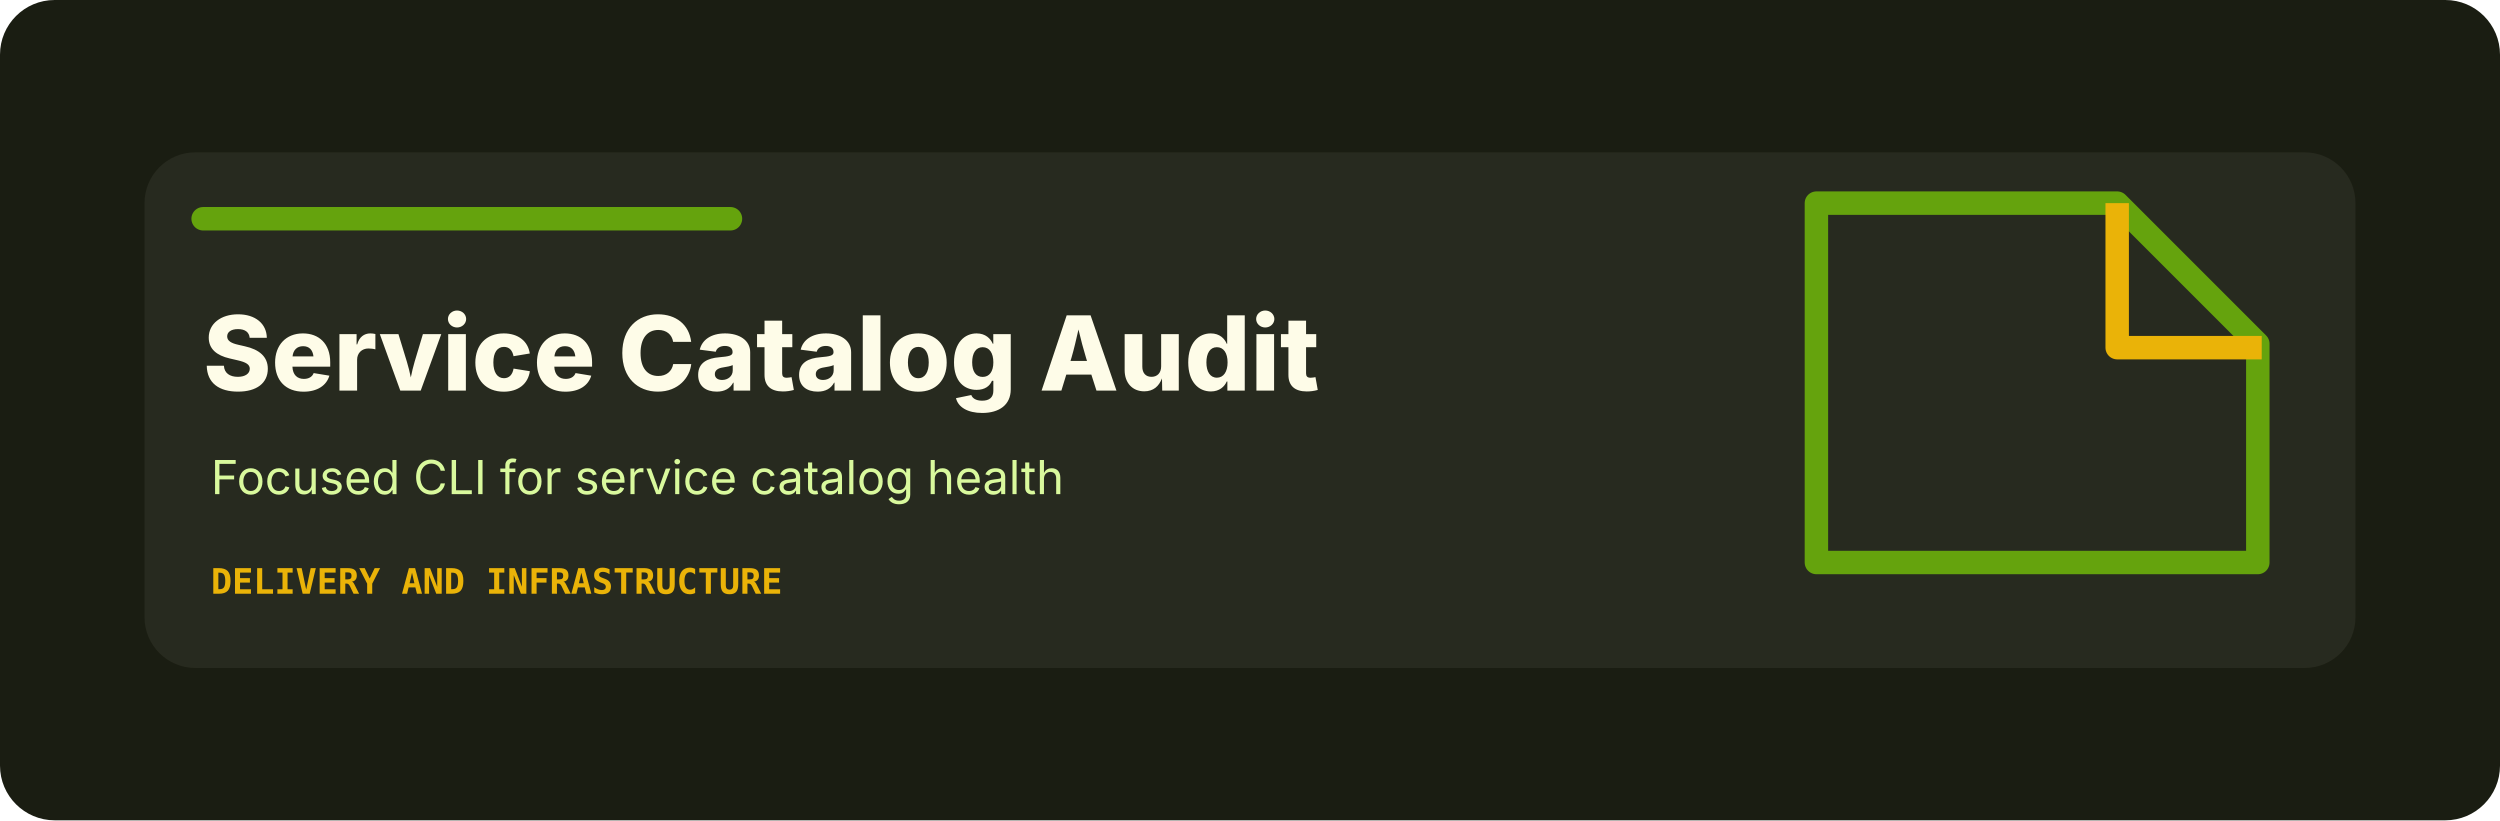
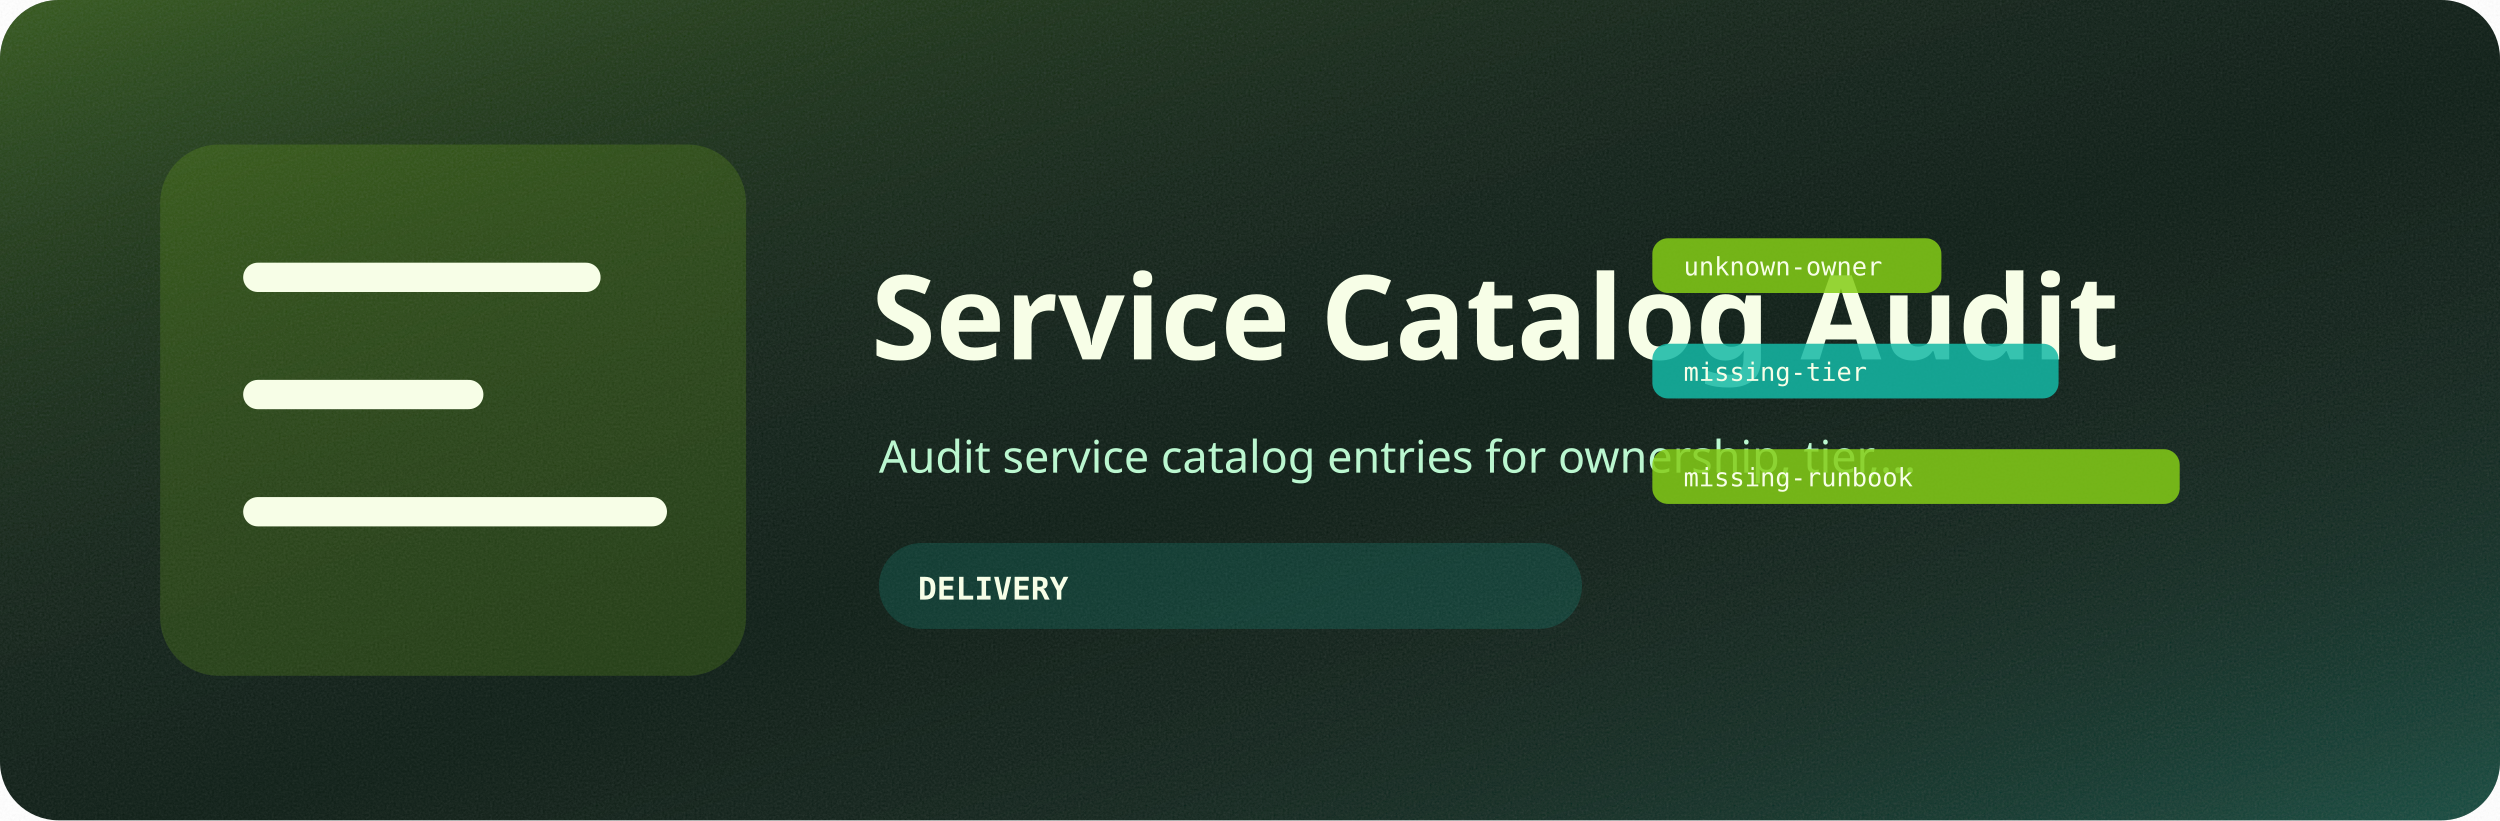
<svg xmlns="http://www.w3.org/2000/svg" width="1280" height="420" viewBox="0 0 1280 420" fill="none" role="img" aria-label="Service Catalog Audit cover">
-   <rect width="1280" height="420" rx="28" fill="#1a1d12" />
-   <rect x="74" y="78" width="1132" height="264" rx="26" fill="#fefce8" opacity=".06" />
-   <path d="M104 112h270" stroke="#65a30d" stroke-width="12" stroke-linecap="round" />
-   <text x="104" y="200" fill="#fefce8" font-family="Inter, ui-sans-serif, system-ui" font-size="53" font-weight="800">Service Catalog Audit</text>
-   <text x="108" y="253" fill="#d9f99d" font-family="Inter, ui-sans-serif, system-ui" font-size="24">Focused CLI for service catalog health</text>
-   <text x="108" y="304" fill="#eab308" font-family="ui-monospace, SFMono-Regular, Menlo, monospace" font-size="18" font-weight="700">DELIVERY AND INFRASTRUCTURE</text>
-   <path d="M930 104h154l72 72v112H930z" fill="none" stroke="#65a30d" stroke-width="12" stroke-linejoin="round" />
-   <path d="M1084 104v74h74" fill="none" stroke="#eab308" stroke-width="12" stroke-linejoin="round" />
+   <defs>
+     <linearGradient id="g" x1="0" x2="1" y1="0" y2="1">
+       <stop offset="0" stop-color="#84cc16" stop-opacity=".34" />
+       <stop offset=".54" stop-color="#0f1f17" stop-opacity="0" />
+       <stop offset="1" stop-color="#14b8a6" stop-opacity=".30" />
+     </linearGradient>
+     <filter id="grain" x="-20%" y="-20%" width="140%" height="140%">
+       <feTurbulence type="fractalNoise" baseFrequency=".85" numOctaves="2" seed="15" result="noise" />
+       <feColorMatrix type="saturate" values="0" />
+       <feComponentTransfer>
+         <feFuncA type="table" tableValues="0 .10" />
+       </feComponentTransfer>
+       <feBlend mode="soft-light" in2="SourceGraphic" />
+     </filter>
+   </defs>
+   <rect width="1280" height="420" rx="30" fill="#0f1f17" />
+   <rect width="1280" height="420" rx="30" fill="url(#g)" filter="url(#grain)" />
+   <rect x="82" y="74" width="300" height="272" rx="30" fill="#84cc16" opacity=".18" />
+   <path d="M132 142h168M132 202h108M132 262h202" stroke="#f7fee7" stroke-width="15" stroke-linecap="round" />
+   <text x="446" y="184" fill="#f7fee7" font-family="Space Grotesk, ui-sans-serif, system-ui" font-size="60" font-weight="850">Service Catalog Audit</text>
+   <text x="450" y="242" fill="#bbf7d0" font-family="Space Grotesk, ui-sans-serif, system-ui" font-size="23">Audit service catalog entries for ownership, tier,...</text>
+   <rect x="450" y="278" width="360" height="44" rx="22" fill="#14b8a6" opacity=".18" />
+   <text x="470" y="307" fill="#f7fee7" font-family="ui-monospace, SFMono-Regular, Menlo, monospace" font-size="16" font-weight="800">DELIVERY</text>
+   <rect x="846" y="122" width="148" height="28" rx="8" fill="#84cc16" opacity=".85" />
+   <text x="862" y="141" fill="#f7fee7" font-family="ui-monospace, SFMono-Regular, Menlo, monospace" font-size="13">unknown-owner</text>
+   <rect x="846" y="176" width="208" height="28" rx="8" fill="#14b8a6" opacity=".85" />
+   <text x="862" y="195" fill="#f7fee7" font-family="ui-monospace, SFMono-Regular, Menlo, monospace" font-size="13">missing-tier</text>
+   <rect x="846" y="230" width="270" height="28" rx="8" fill="#84cc16" opacity=".85" />
+   <text x="862" y="249" fill="#f7fee7" font-family="ui-monospace, SFMono-Regular, Menlo, monospace" font-size="13">missing-runbook</text>
</svg>
